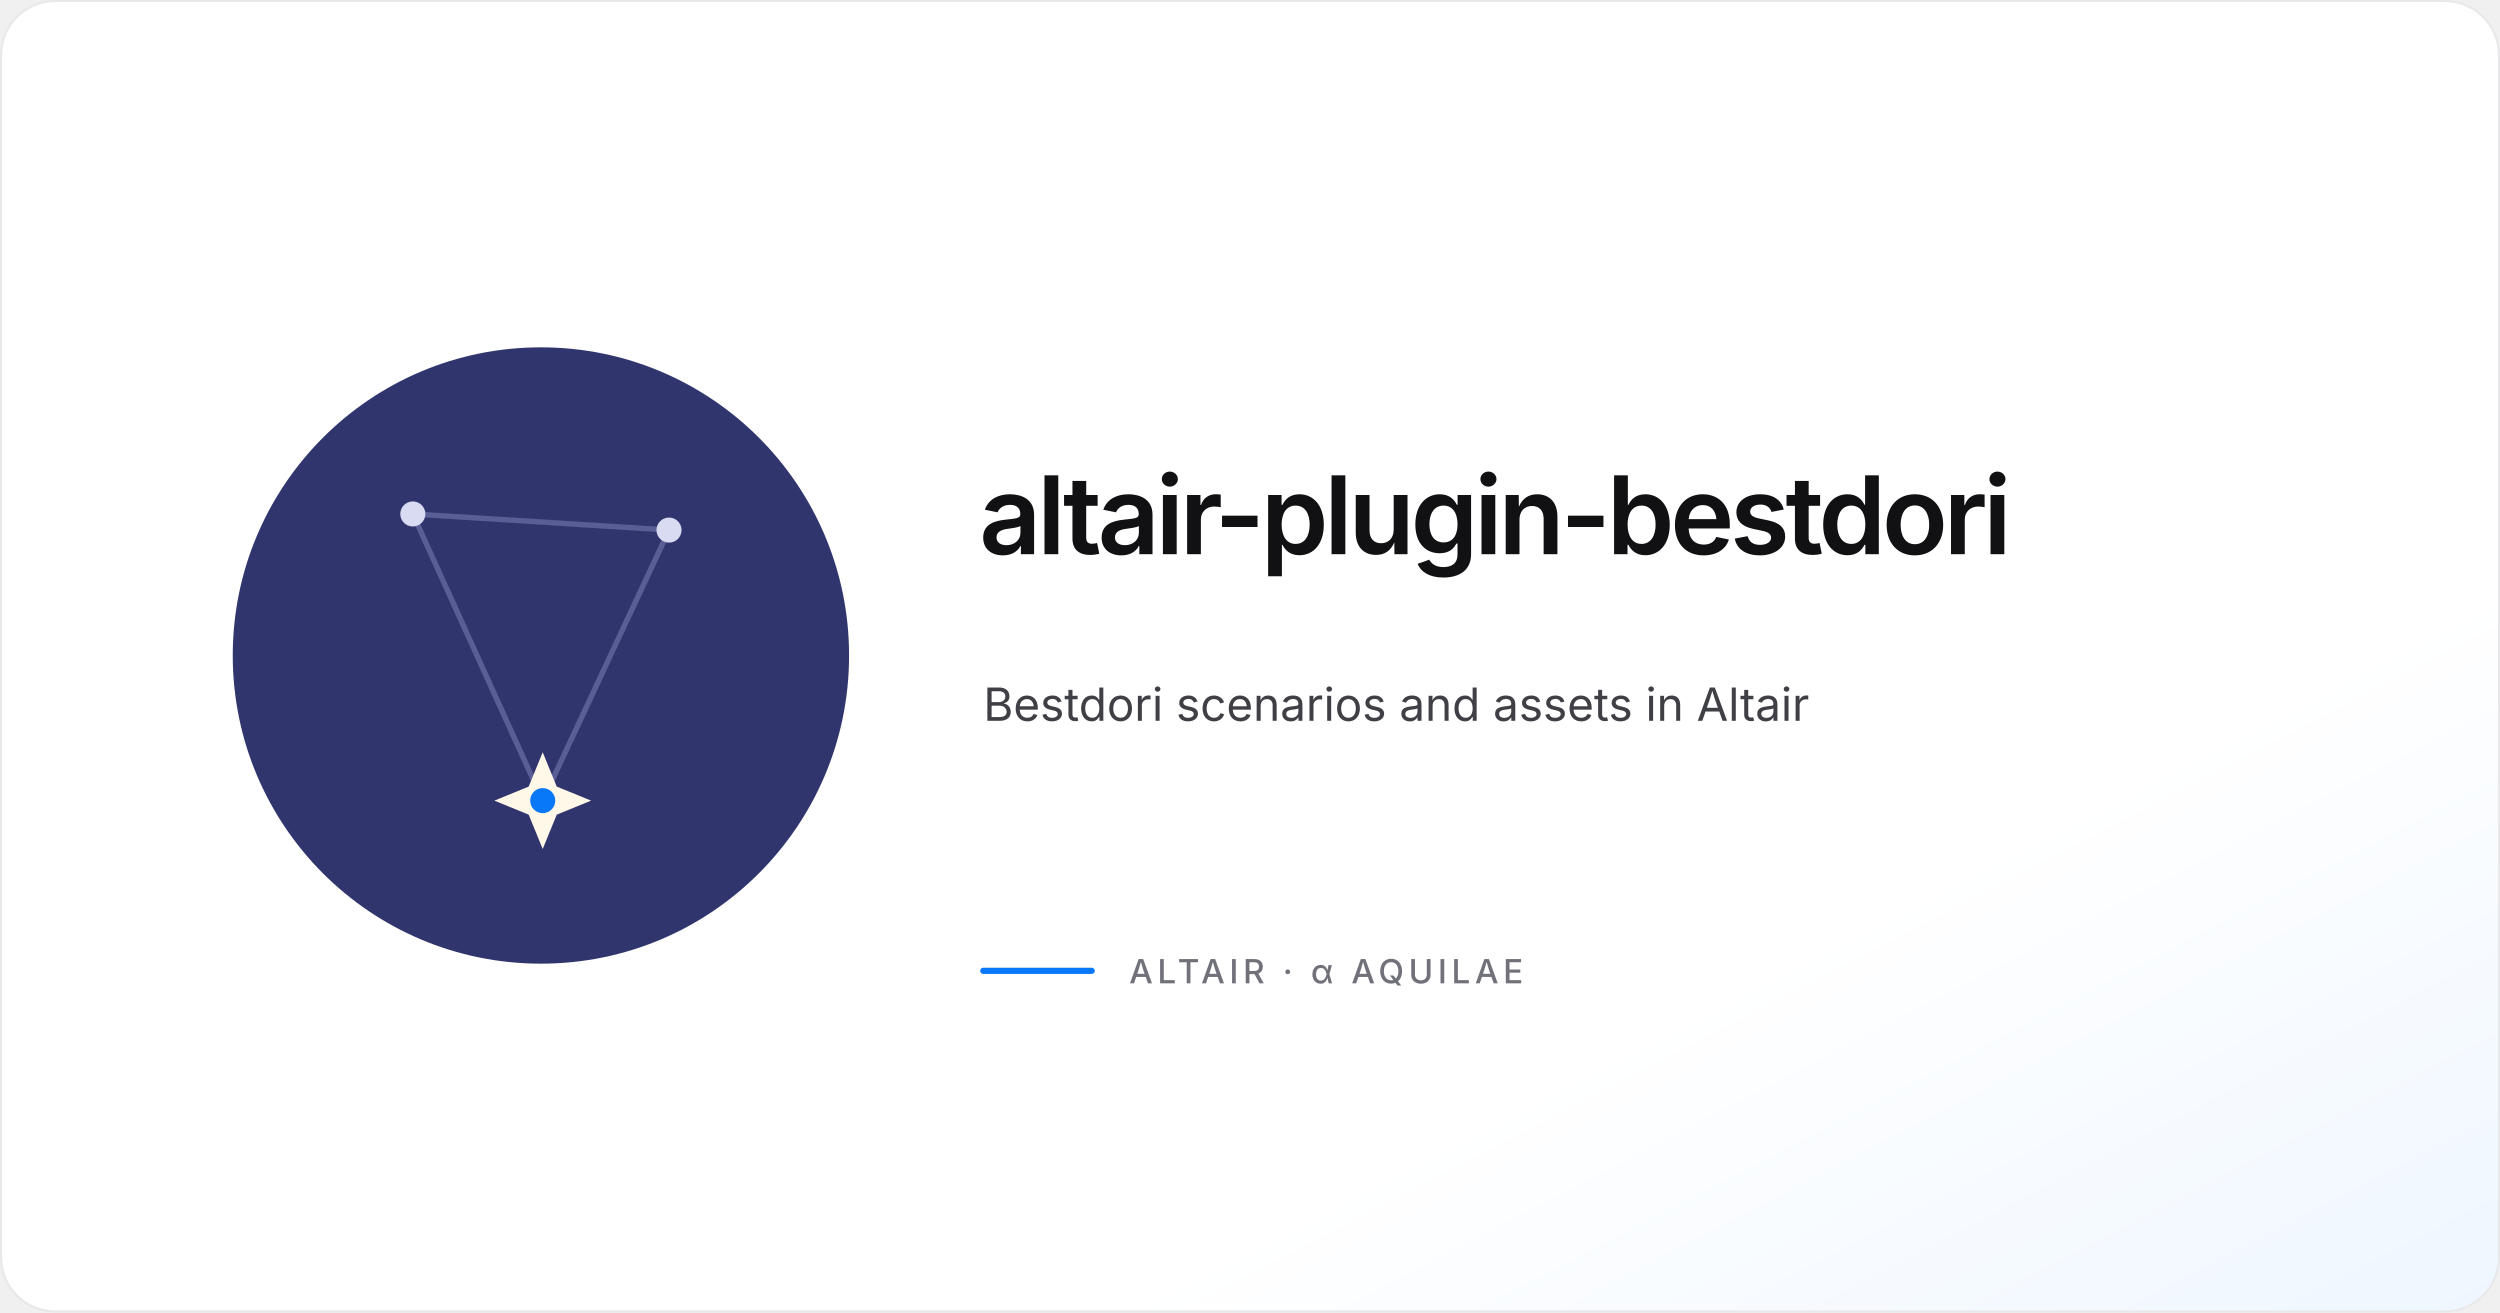
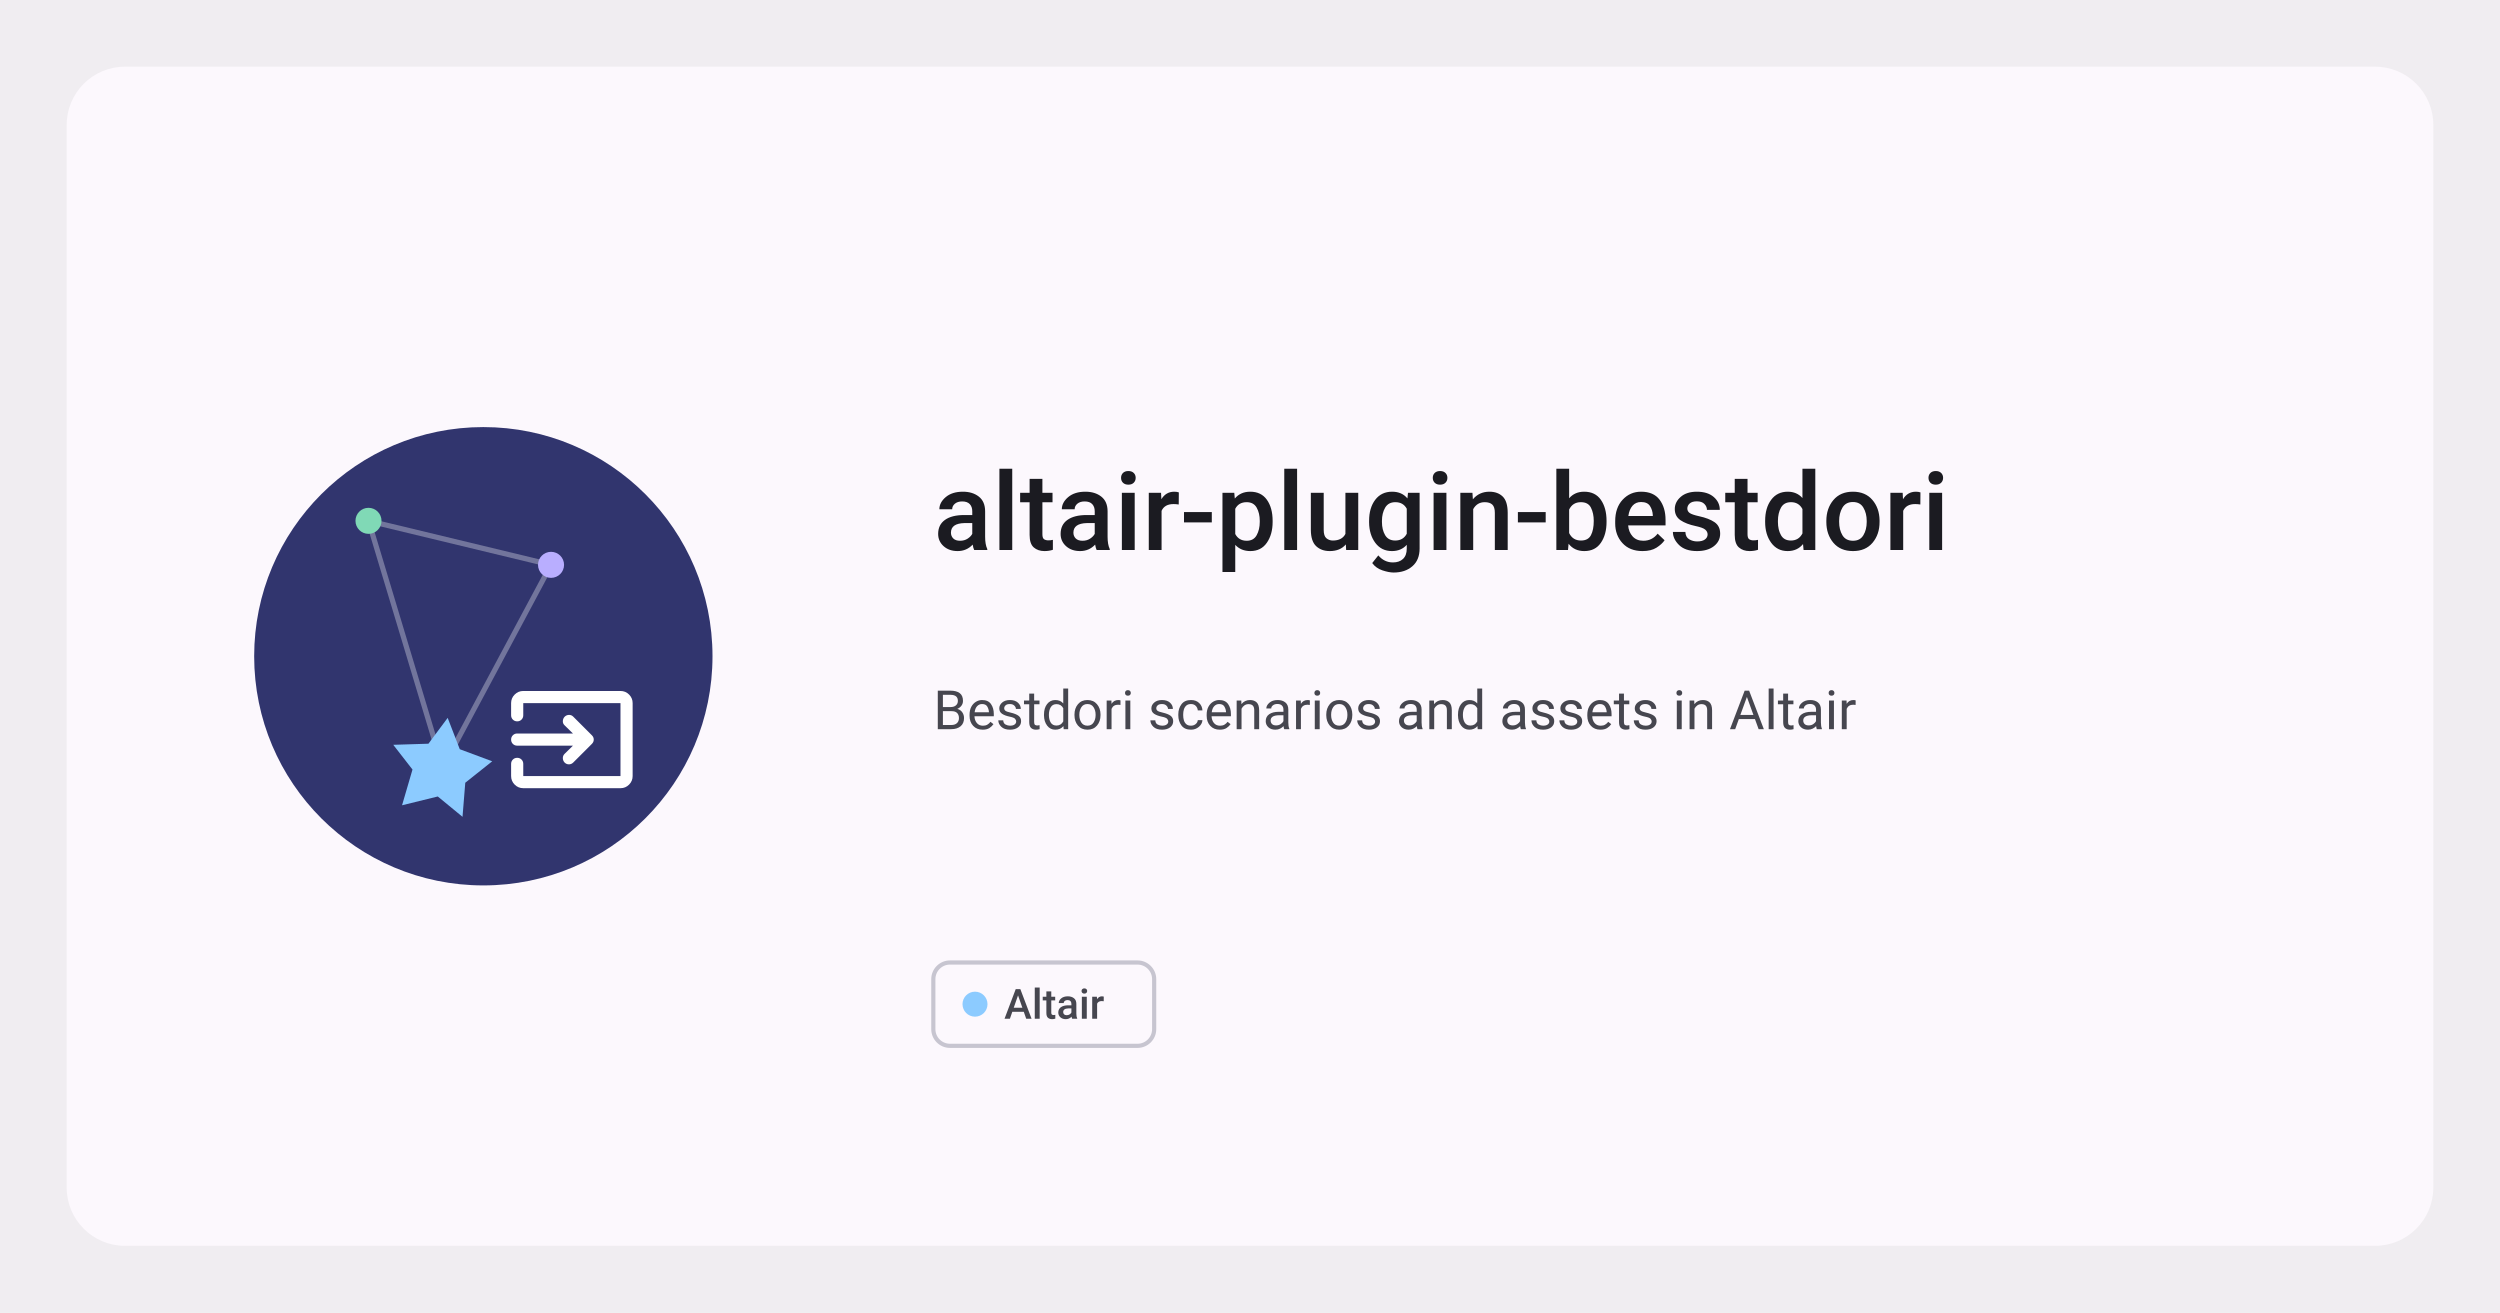
- <svg xmlns="http://www.w3.org/2000/svg" viewBox="0 0 1200 630" role="img" aria-label="altair-plugin-bestdori">
-   <defs>
-     <linearGradient id="background" x1="0" y1="0" x2="1" y2="1">
-       <stop offset="0" stop-color="#FFFFFF" />
-       <stop offset=".72" stop-color="#FFFFFF" />
-       <stop offset="1" stop-color="#EEF6FF" />
-     </linearGradient>
-   </defs>
-   <rect x=".5" y=".5" width="1199" height="629" rx="26" fill="url(#background)" stroke="#E8E8EA" />
-   <g transform="translate(110 165) scale(.43)">
-     <circle cx="348" cy="348" r="344" fill="#31356E" />
-     <path d="M350 510L205 190L491 208Z" fill="none" stroke="#9AA2D4" stroke-width="6" opacity=".38" />
-     <circle cx="205" cy="190" r="14" fill="#D8DBF2" />
-     <circle cx="491" cy="208" r="14" fill="#D8DBF2" />
-     <path d="M350 456L365.66 494.34L404 510L365.66 525.66L350 564L334.34 525.66L296 510L334.34 494.34Z" fill="#FFF7E8" />
-     <circle cx="350" cy="510" r="14" fill="#0878F9" />
+ <svg xmlns="http://www.w3.org/2000/svg" viewBox="0 0 1200 630" role="img" aria-label="altair-plugin-bestdori" font-family="Roboto, 'Noto Sans', sans-serif">
+   <rect width="1200" height="630" fill="#F0EDF1" />
+   <rect x="32" y="32" width="1136" height="566" rx="28" fill="#FCF8FD" />
+   <g transform="translate(112 195)">
+     <svg width="240" height="240" viewBox="0 0 192 192">
+       <circle cx="96" cy="96" r="88" fill="#31356E" />
+       <g stroke="#FFFFFF" stroke-opacity=".32" stroke-width="2" stroke-linecap="round">
+         <line x1="122.0" y1="60.9" x2="80.4" y2="138.7" />
+         <line x1="80.4" y1="138.7" x2="51.9" y2="44.0" />
+         <line x1="51.9" y1="44.0" x2="122.0" y2="60.9" />
+       </g>
+       <circle cx="122.0" cy="60.9" r="5" fill="#B9AEFF" />
+       <path transform="translate(46.63 41.55) scale(0.21111)" d="M169 370L134 417L70 419L105 464L86 529L151 513L196 550L201 488L250 449L191 427Z" fill="#8CCBFF" />
+       <circle cx="51.9" cy="44.0" r="5" fill="#80D9B6" />
+       <g transform="translate(102.0 100.0) scale(2.3333)">
+         <path fill="#FFFFFF" d="M4 20q-.825 0-1.412-.587T2 18v-2q0-.425.288-.712T3 15t.713.288T4 16v2h16V6H4v2q0 .425-.288.713T3 9t-.712-.288T2 8V6q0-.825.588-1.412T4 4h16q.825 0 1.413.588T22 6v12q0 .825-.587 1.413T20 20zm8.175-7H3q-.425 0-.712-.288T2 12t.288-.712T3 11h9.175L10.8 9.65q-.3-.275-.288-.687t.288-.713q.3-.3.713-.312t.712.287L15.3 11.3q.3.3.3.7t-.3.7l-3.075 3.075q-.3.3-.712.3t-.713-.3q-.275-.3-.288-.712t.288-.713z" />
+       </g>
+     </svg>
  </g>
-   <g transform="translate(470 196)">
-     <text x="0" y="70" fill="#111114" font-family="Inter, Helvetica Neue, Arial, sans-serif" font-size="52" font-weight="600" letter-spacing="-2">altair-plugin-bestdori</text>
-     <text x="2" y="150" fill="#3F3F46" font-family="Inter, Helvetica Neue, Arial, sans-serif" font-size="22">Bestdori scenarios and assets in Altair</text>
-     <line x1="2" y1="270" x2="54" y2="270" stroke="#0878F9" stroke-width="3" stroke-linecap="round" />
-     <text x="72" y="276" fill="#71717A" font-family="Inter, Helvetica Neue, Arial, sans-serif" font-size="16" font-weight="500" letter-spacing="2.2">ALTAIR · α AQUILAE</text>
+   <g transform="translate(448 200)">
+     <text x="0" y="64" fill="#1B1B21" font-size="52" font-weight="500">altair-plugin-bestdori</text>
+     <text x="0" y="150" fill="#46464F" font-size="26">Bestdori scenarios and assets in Altair</text>
+     <g transform="translate(0 262)">
+       <rect width="106" height="40" rx="8" fill="none" stroke="#C7C5D0" stroke-width="2" />
+       <circle cx="20" cy="20" r="6" fill="#8CCBFF" />
+       <text x="34" y="27" fill="#46464F" font-size="20" font-weight="500">Altair</text>
+     </g>
  </g>
</svg>
